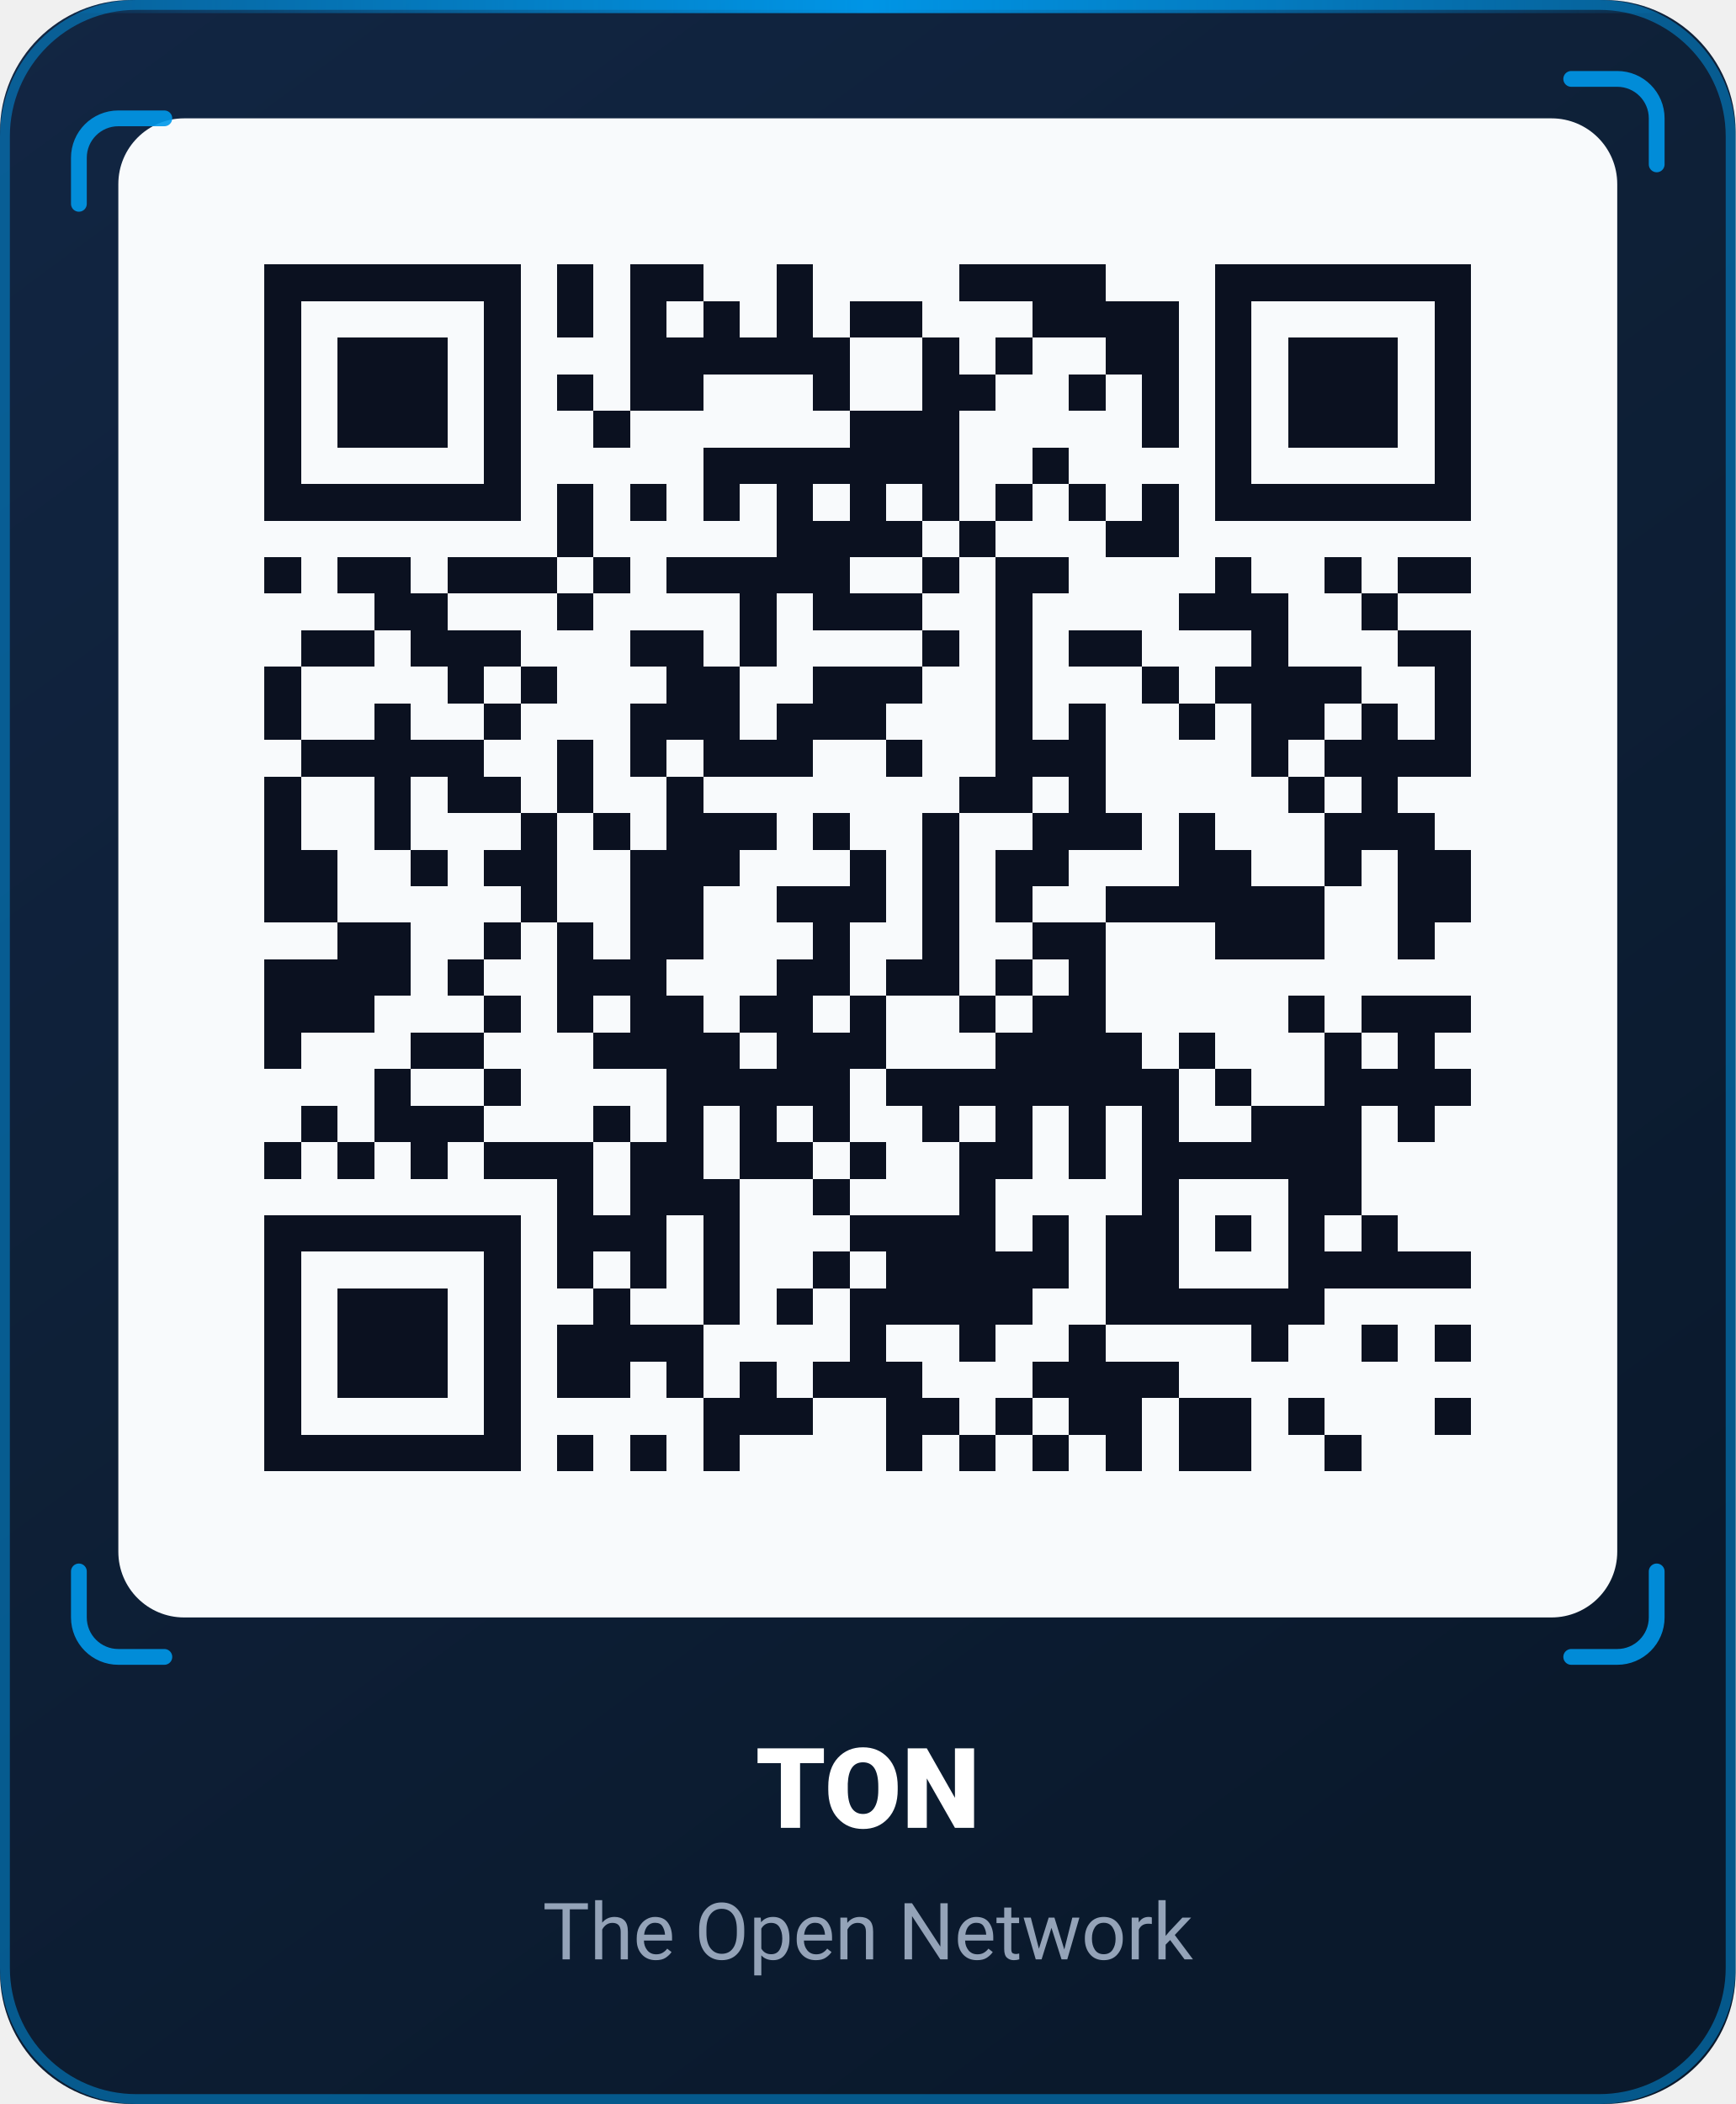
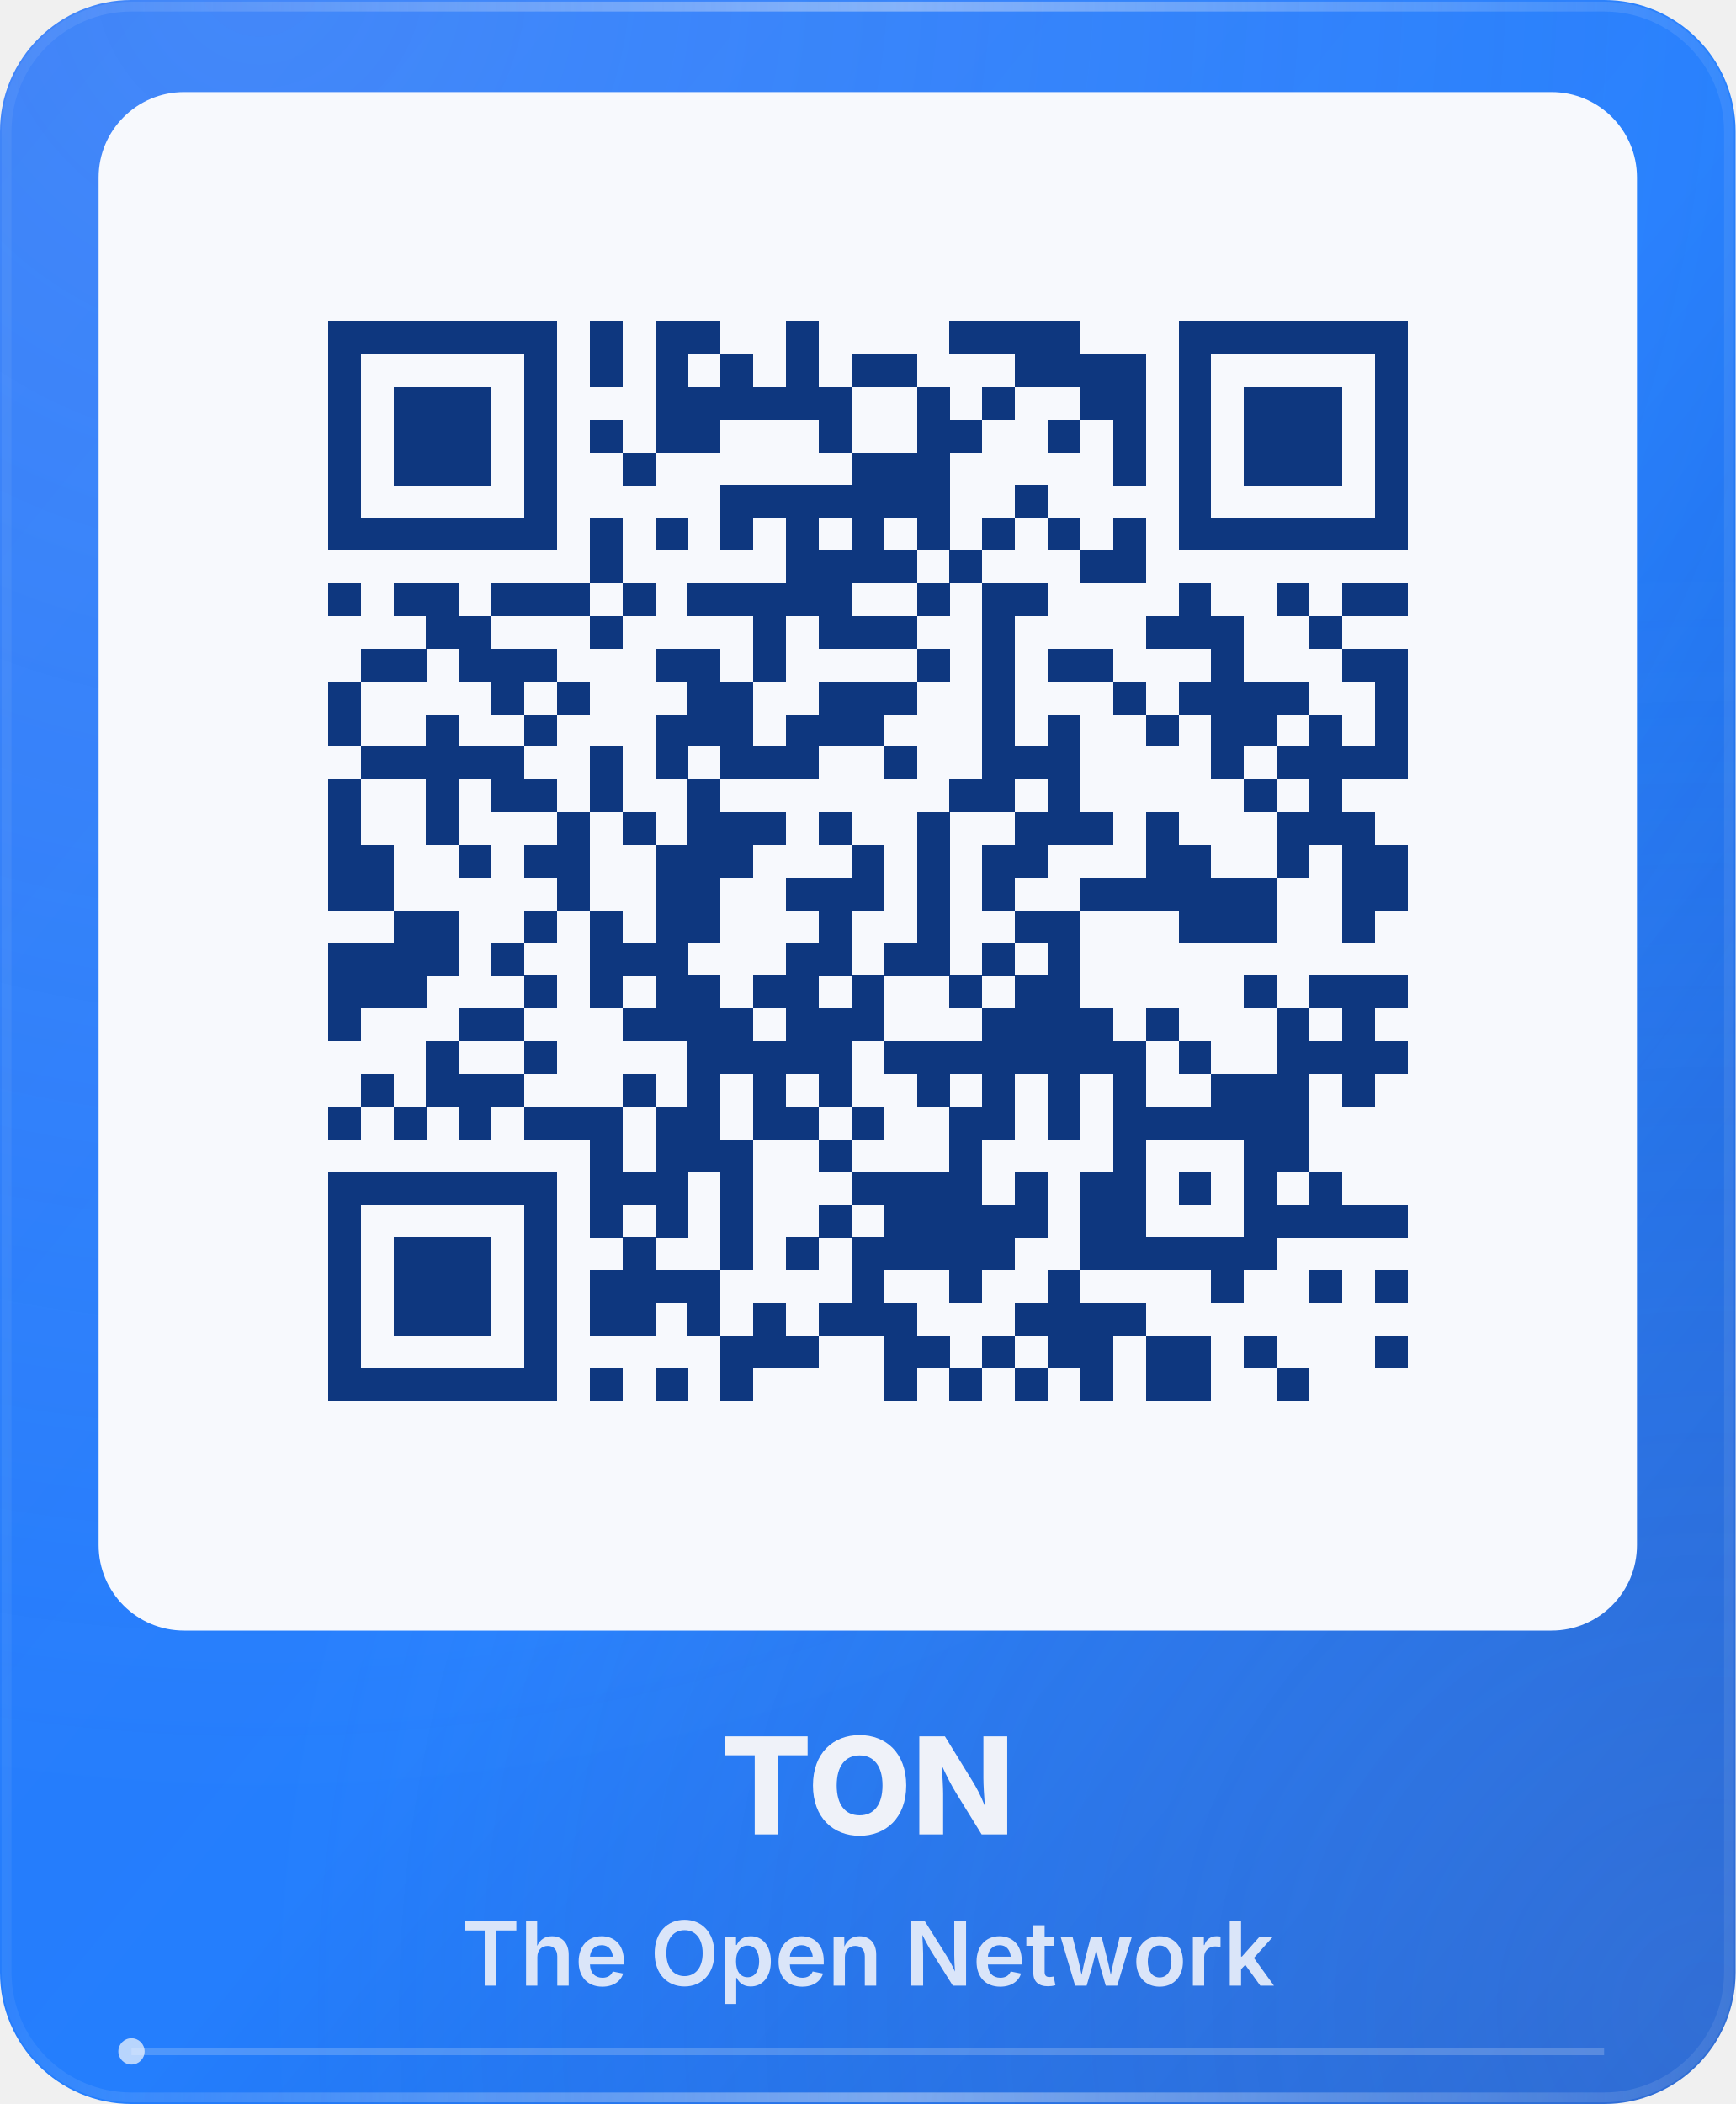
- <svg xmlns="http://www.w3.org/2000/svg" viewBox="0 0 264 320" width="264" height="320" role="img" aria-label="Donate on The Open Network">
+ <svg xmlns="http://www.w3.org/2000/svg" width="264" height="320" viewBox="0 0 264 320" role="img" aria-labelledby="title desc">
  <defs>
-     <linearGradient id="qg" x1="0" y1="0" x2=".6" y2="1">
-       <stop offset="0" stop-color="#131F38" />
-       <stop offset="1" stop-color="#0B1120" />
+     <linearGradient id="blue" x1="0" y1="0" x2="1" y2="1">
+       <stop offset="0" stop-color="#2C78F8" />
+       <stop offset=".53" stop-color="#247EFD" />
+       <stop offset="1" stop-color="#1559CD" />
    </linearGradient>
-     <linearGradient id="qt" x1="0" y1="0" x2="1" y2="0">
-       <stop offset="0" stop-color="#0098EA" stop-opacity="0" />
-       <stop offset=".5" stop-color="#0098EA" stop-opacity=".95" />
-       <stop offset="1" stop-color="#0098EA" stop-opacity="0" />
+     <linearGradient id="stroke" x1="0" y1="0" x2="1" y2="0">
+       <stop stop-color="#EFF2F9" stop-opacity=".06" />
+       <stop offset=".52" stop-color="#EFF2F9" stop-opacity=".42" />
+       <stop offset="1" stop-color="#EFF2F9" stop-opacity=".08" />
    </linearGradient>
-     <clipPath id="qc">
-       <rect width="264" height="320" rx="20" />
+     <radialGradient id="soft">
+       <stop stop-color="#DAE5F9" stop-opacity=".14" />
+       <stop offset="1" stop-color="#DAE5F9" stop-opacity="0" />
+     </radialGradient>
+     <clipPath id="mask">
+       <rect x="0" y="0" width="264" height="320" rx="20" />
    </clipPath>
  </defs>
-   <g clip-path="url(#qc)">
-     <rect width="264" height="320" fill="url(#qg)" />
-     <rect width="264" height="320" fill="#0098EA" fill-opacity=".06" />
-     <rect x="0" y="0" width="264" height="2" fill="url(#qt)" />
-     <rect x="18" y="18" width="228" height="228" rx="10" fill="#F8FAFC" />
-     <g transform="translate(40.244,40.244) scale(5.56098)" fill="#0B1120" shape-rendering="crispEdges">
-       <path d="M0 0h7v1h-7zM8 0h1v1h-1zM10 0h2v1h-2zM14 0h1v1h-1zM19 0h4v1h-4zM26 0h7v1h-7zM0 1h1v1h-1zM6 1h1v1h-1zM8 1h1v1h-1zM10 1h1v1h-1zM12 1h1v1h-1zM14 1h1v1h-1zM16 1h2v1h-2zM21 1h4v1h-4zM26 1h1v1h-1zM32 1h1v1h-1zM0 2h1v1h-1zM2 2h3v1h-3zM6 2h1v1h-1zM10 2h6v1h-6zM18 2h1v1h-1zM20 2h1v1h-1zM23 2h2v1h-2zM26 2h1v1h-1zM28 2h3v1h-3zM32 2h1v1h-1zM0 3h1v1h-1zM2 3h3v1h-3zM6 3h1v1h-1zM8 3h1v1h-1zM10 3h2v1h-2zM15 3h1v1h-1zM18 3h2v1h-2zM22 3h1v1h-1zM24 3h1v1h-1zM26 3h1v1h-1zM28 3h3v1h-3zM32 3h1v1h-1zM0 4h1v1h-1zM2 4h3v1h-3zM6 4h1v1h-1zM9 4h1v1h-1zM16 4h3v1h-3zM24 4h1v1h-1zM26 4h1v1h-1zM28 4h3v1h-3zM32 4h1v1h-1zM0 5h1v1h-1zM6 5h1v1h-1zM12 5h7v1h-7zM21 5h1v1h-1zM26 5h1v1h-1zM32 5h1v1h-1zM0 6h7v1h-7zM8 6h1v1h-1zM10 6h1v1h-1zM12 6h1v1h-1zM14 6h1v1h-1zM16 6h1v1h-1zM18 6h1v1h-1zM20 6h1v1h-1zM22 6h1v1h-1zM24 6h1v1h-1zM26 6h7v1h-7zM8 7h1v1h-1zM14 7h4v1h-4zM19 7h1v1h-1zM23 7h2v1h-2zM0 8h1v1h-1zM2 8h2v1h-2zM5 8h3v1h-3zM9 8h1v1h-1zM11 8h5v1h-5zM18 8h1v1h-1zM20 8h2v1h-2zM26 8h1v1h-1zM29 8h1v1h-1zM31 8h2v1h-2zM3 9h2v1h-2zM8 9h1v1h-1zM13 9h1v1h-1zM15 9h3v1h-3zM20 9h1v1h-1zM25 9h3v1h-3zM30 9h1v1h-1zM1 10h2v1h-2zM4 10h3v1h-3zM10 10h2v1h-2zM13 10h1v1h-1zM18 10h1v1h-1zM20 10h1v1h-1zM22 10h2v1h-2zM27 10h1v1h-1zM31 10h2v1h-2zM0 11h1v1h-1zM5 11h1v1h-1zM7 11h1v1h-1zM11 11h2v1h-2zM15 11h3v1h-3zM20 11h1v1h-1zM24 11h1v1h-1zM26 11h4v1h-4zM32 11h1v1h-1zM0 12h1v1h-1zM3 12h1v1h-1zM6 12h1v1h-1zM10 12h3v1h-3zM14 12h3v1h-3zM20 12h1v1h-1zM22 12h1v1h-1zM25 12h1v1h-1zM27 12h2v1h-2zM30 12h1v1h-1zM32 12h1v1h-1zM1 13h5v1h-5zM8 13h1v1h-1zM10 13h1v1h-1zM12 13h3v1h-3zM17 13h1v1h-1zM20 13h3v1h-3zM27 13h1v1h-1zM29 13h4v1h-4zM0 14h1v1h-1zM3 14h1v1h-1zM5 14h2v1h-2zM8 14h1v1h-1zM11 14h1v1h-1zM19 14h2v1h-2zM22 14h1v1h-1zM28 14h1v1h-1zM30 14h1v1h-1zM0 15h1v1h-1zM3 15h1v1h-1zM7 15h1v1h-1zM9 15h1v1h-1zM11 15h3v1h-3zM15 15h1v1h-1zM18 15h1v1h-1zM21 15h3v1h-3zM25 15h1v1h-1zM29 15h3v1h-3zM0 16h2v1h-2zM4 16h1v1h-1zM6 16h2v1h-2zM10 16h3v1h-3zM16 16h1v1h-1zM18 16h1v1h-1zM20 16h2v1h-2zM25 16h2v1h-2zM29 16h1v1h-1zM31 16h2v1h-2zM0 17h2v1h-2zM7 17h1v1h-1zM10 17h2v1h-2zM14 17h3v1h-3zM18 17h1v1h-1zM20 17h1v1h-1zM23 17h6v1h-6zM31 17h2v1h-2zM2 18h2v1h-2zM6 18h1v1h-1zM8 18h1v1h-1zM10 18h2v1h-2zM15 18h1v1h-1zM18 18h1v1h-1zM21 18h2v1h-2zM26 18h3v1h-3zM31 18h1v1h-1zM0 19h4v1h-4zM5 19h1v1h-1zM8 19h3v1h-3zM14 19h2v1h-2zM17 19h2v1h-2zM20 19h1v1h-1zM22 19h1v1h-1zM0 20h3v1h-3zM6 20h1v1h-1zM8 20h1v1h-1zM10 20h2v1h-2zM13 20h2v1h-2zM16 20h1v1h-1zM19 20h1v1h-1zM21 20h2v1h-2zM28 20h1v1h-1zM30 20h3v1h-3zM0 21h1v1h-1zM4 21h2v1h-2zM9 21h4v1h-4zM14 21h3v1h-3zM20 21h4v1h-4zM25 21h1v1h-1zM29 21h1v1h-1zM31 21h1v1h-1zM3 22h1v1h-1zM6 22h1v1h-1zM11 22h5v1h-5zM17 22h8v1h-8zM26 22h1v1h-1zM29 22h4v1h-4zM1 23h1v1h-1zM3 23h3v1h-3zM9 23h1v1h-1zM11 23h1v1h-1zM13 23h1v1h-1zM15 23h1v1h-1zM18 23h1v1h-1zM20 23h1v1h-1zM22 23h1v1h-1zM24 23h1v1h-1zM27 23h3v1h-3zM31 23h1v1h-1zM0 24h1v1h-1zM2 24h1v1h-1zM4 24h1v1h-1zM6 24h3v1h-3zM10 24h2v1h-2zM13 24h2v1h-2zM16 24h1v1h-1zM19 24h2v1h-2zM22 24h1v1h-1zM24 24h6v1h-6zM8 25h1v1h-1zM10 25h3v1h-3zM15 25h1v1h-1zM19 25h1v1h-1zM24 25h1v1h-1zM28 25h2v1h-2zM0 26h7v1h-7zM8 26h3v1h-3zM12 26h1v1h-1zM16 26h4v1h-4zM21 26h1v1h-1zM23 26h2v1h-2zM26 26h1v1h-1zM28 26h1v1h-1zM30 26h1v1h-1zM0 27h1v1h-1zM6 27h1v1h-1zM8 27h1v1h-1zM10 27h1v1h-1zM12 27h1v1h-1zM15 27h1v1h-1zM17 27h5v1h-5zM23 27h2v1h-2zM28 27h5v1h-5zM0 28h1v1h-1zM2 28h3v1h-3zM6 28h1v1h-1zM9 28h1v1h-1zM12 28h1v1h-1zM14 28h1v1h-1zM16 28h5v1h-5zM23 28h6v1h-6zM0 29h1v1h-1zM2 29h3v1h-3zM6 29h1v1h-1zM8 29h4v1h-4zM16 29h1v1h-1zM19 29h1v1h-1zM22 29h1v1h-1zM27 29h1v1h-1zM30 29h1v1h-1zM32 29h1v1h-1zM0 30h1v1h-1zM2 30h3v1h-3zM6 30h1v1h-1zM8 30h2v1h-2zM11 30h1v1h-1zM13 30h1v1h-1zM15 30h3v1h-3zM21 30h4v1h-4zM0 31h1v1h-1zM6 31h1v1h-1zM12 31h3v1h-3zM17 31h2v1h-2zM20 31h1v1h-1zM22 31h2v1h-2zM25 31h2v1h-2zM28 31h1v1h-1zM32 31h1v1h-1zM0 32h7v1h-7zM8 32h1v1h-1zM10 32h1v1h-1zM12 32h1v1h-1zM17 32h1v1h-1zM19 32h1v1h-1zM21 32h1v1h-1zM23 32h1v1h-1zM25 32h2v1h-2zM29 32h1v1h-1z" />
-     </g>
-     <g fill="none" stroke="#0098EA" stroke-width="2.4" stroke-linecap="round" opacity=".9">
-       <path d="M12 31 v-7 a6 6 0 0 1 6 -6 h7" />
-       <path d="M239 12 h7 a6 6 0 0 1 6 6 v7" />
-       <path d="M12 239 v7 a6 6 0 0 0 6 6 h7" />
-       <path d="M239 252 h7 a6 6 0 0 0 6 -6 v-7" />
-     </g>
-     <text x="132" y="278" text-anchor="middle" font-family="-apple-system,BlinkMacSystemFont,'Segoe UI',Roboto,'Helvetica Neue',Arial,'DejaVu Sans',sans-serif" font-size="17" font-weight="800" fill="#FFFFFF">TON</text>
-     <text x="132" y="298" text-anchor="middle" font-family="-apple-system,BlinkMacSystemFont,'Segoe UI',Roboto,'Helvetica Neue',Arial,'DejaVu Sans',sans-serif" font-size="12" fill="#94A3B8">The Open Network</text>
+   <g clip-path="url(#mask)">
+     <rect x="0" y="0" width="264" height="320" fill="url(#blue)" />
+     <circle cx="42" cy="0" r="272" fill="url(#soft)" />
+     <circle cx="258" cy="304" r="217" fill="url(#soft)" />
+     <rect x="1" y="1" width="262" height="318" rx="19" fill="none" stroke="url(#stroke)" stroke-width="1.5" />
+     <rect x="15" y="14" width="234" height="234" rx="13" fill="#F7F9FD" />
+     <path d="M49.902,48.902h4.988v4.988h-4.988ZM54.878,48.902h4.988v4.988h-4.988ZM59.854,48.902h4.988v4.988h-4.988ZM64.829,48.902h4.988v4.988h-4.988ZM69.805,48.902h4.988v4.988h-4.988ZM74.781,48.902h4.988v4.988h-4.988ZM79.756,48.902h4.988v4.988h-4.988ZM89.707,48.902h4.988v4.988h-4.988ZM99.659,48.902h4.988v4.988h-4.988ZM104.634,48.902h4.988v4.988h-4.988ZM119.561,48.902h4.988v4.988h-4.988ZM144.439,48.902h4.988v4.988h-4.988ZM149.415,48.902h4.988v4.988h-4.988ZM154.39,48.902h4.988v4.988h-4.988ZM159.366,48.902h4.988v4.988h-4.988ZM179.268,48.902h4.988v4.988h-4.988ZM184.244,48.902h4.988v4.988h-4.988ZM189.22,48.902h4.988v4.988h-4.988ZM194.195,48.902h4.988v4.988h-4.988ZM199.171,48.902h4.988v4.988h-4.988ZM204.146,48.902h4.988v4.988h-4.988ZM209.122,48.902h4.988v4.988h-4.988ZM49.902,53.878h4.988v4.988h-4.988ZM79.756,53.878h4.988v4.988h-4.988ZM89.707,53.878h4.988v4.988h-4.988ZM99.659,53.878h4.988v4.988h-4.988ZM109.61,53.878h4.988v4.988h-4.988ZM119.561,53.878h4.988v4.988h-4.988ZM129.512,53.878h4.988v4.988h-4.988ZM134.488,53.878h4.988v4.988h-4.988ZM154.39,53.878h4.988v4.988h-4.988ZM159.366,53.878h4.988v4.988h-4.988ZM164.341,53.878h4.988v4.988h-4.988ZM169.317,53.878h4.988v4.988h-4.988ZM179.268,53.878h4.988v4.988h-4.988ZM209.122,53.878h4.988v4.988h-4.988ZM49.902,58.854h4.988v4.988h-4.988ZM59.854,58.854h4.988v4.988h-4.988ZM64.829,58.854h4.988v4.988h-4.988ZM69.805,58.854h4.988v4.988h-4.988ZM79.756,58.854h4.988v4.988h-4.988ZM99.659,58.854h4.988v4.988h-4.988ZM104.634,58.854h4.988v4.988h-4.988ZM109.61,58.854h4.988v4.988h-4.988ZM114.585,58.854h4.988v4.988h-4.988ZM119.561,58.854h4.988v4.988h-4.988ZM124.537,58.854h4.988v4.988h-4.988ZM139.463,58.854h4.988v4.988h-4.988ZM149.415,58.854h4.988v4.988h-4.988ZM164.341,58.854h4.988v4.988h-4.988ZM169.317,58.854h4.988v4.988h-4.988ZM179.268,58.854h4.988v4.988h-4.988ZM189.22,58.854h4.988v4.988h-4.988ZM194.195,58.854h4.988v4.988h-4.988ZM199.171,58.854h4.988v4.988h-4.988ZM209.122,58.854h4.988v4.988h-4.988ZM49.902,63.829h4.988v4.988h-4.988ZM59.854,63.829h4.988v4.988h-4.988ZM64.829,63.829h4.988v4.988h-4.988ZM69.805,63.829h4.988v4.988h-4.988ZM79.756,63.829h4.988v4.988h-4.988ZM89.707,63.829h4.988v4.988h-4.988ZM99.659,63.829h4.988v4.988h-4.988ZM104.634,63.829h4.988v4.988h-4.988ZM124.537,63.829h4.988v4.988h-4.988ZM139.463,63.829h4.988v4.988h-4.988ZM144.439,63.829h4.988v4.988h-4.988ZM159.366,63.829h4.988v4.988h-4.988ZM169.317,63.829h4.988v4.988h-4.988ZM179.268,63.829h4.988v4.988h-4.988ZM189.22,63.829h4.988v4.988h-4.988ZM194.195,63.829h4.988v4.988h-4.988ZM199.171,63.829h4.988v4.988h-4.988ZM209.122,63.829h4.988v4.988h-4.988ZM49.902,68.805h4.988v4.988h-4.988ZM59.854,68.805h4.988v4.988h-4.988ZM64.829,68.805h4.988v4.988h-4.988ZM69.805,68.805h4.988v4.988h-4.988ZM79.756,68.805h4.988v4.988h-4.988ZM94.683,68.805h4.988v4.988h-4.988ZM129.512,68.805h4.988v4.988h-4.988ZM134.488,68.805h4.988v4.988h-4.988ZM139.463,68.805h4.988v4.988h-4.988ZM169.317,68.805h4.988v4.988h-4.988ZM179.268,68.805h4.988v4.988h-4.988ZM189.22,68.805h4.988v4.988h-4.988ZM194.195,68.805h4.988v4.988h-4.988ZM199.171,68.805h4.988v4.988h-4.988ZM209.122,68.805h4.988v4.988h-4.988ZM49.902,73.781h4.988v4.988h-4.988ZM79.756,73.781h4.988v4.988h-4.988ZM109.61,73.781h4.988v4.988h-4.988ZM114.585,73.781h4.988v4.988h-4.988ZM119.561,73.781h4.988v4.988h-4.988ZM124.537,73.781h4.988v4.988h-4.988ZM129.512,73.781h4.988v4.988h-4.988ZM134.488,73.781h4.988v4.988h-4.988ZM139.463,73.781h4.988v4.988h-4.988ZM154.39,73.781h4.988v4.988h-4.988ZM179.268,73.781h4.988v4.988h-4.988ZM209.122,73.781h4.988v4.988h-4.988ZM49.902,78.756h4.988v4.988h-4.988ZM54.878,78.756h4.988v4.988h-4.988ZM59.854,78.756h4.988v4.988h-4.988ZM64.829,78.756h4.988v4.988h-4.988ZM69.805,78.756h4.988v4.988h-4.988ZM74.781,78.756h4.988v4.988h-4.988ZM79.756,78.756h4.988v4.988h-4.988ZM89.707,78.756h4.988v4.988h-4.988ZM99.659,78.756h4.988v4.988h-4.988ZM109.61,78.756h4.988v4.988h-4.988ZM119.561,78.756h4.988v4.988h-4.988ZM129.512,78.756h4.988v4.988h-4.988ZM139.463,78.756h4.988v4.988h-4.988ZM149.415,78.756h4.988v4.988h-4.988ZM159.366,78.756h4.988v4.988h-4.988ZM169.317,78.756h4.988v4.988h-4.988ZM179.268,78.756h4.988v4.988h-4.988ZM184.244,78.756h4.988v4.988h-4.988ZM189.22,78.756h4.988v4.988h-4.988ZM194.195,78.756h4.988v4.988h-4.988ZM199.171,78.756h4.988v4.988h-4.988ZM204.146,78.756h4.988v4.988h-4.988ZM209.122,78.756h4.988v4.988h-4.988ZM89.707,83.732h4.988v4.988h-4.988ZM119.561,83.732h4.988v4.988h-4.988ZM124.537,83.732h4.988v4.988h-4.988ZM129.512,83.732h4.988v4.988h-4.988ZM134.488,83.732h4.988v4.988h-4.988ZM144.439,83.732h4.988v4.988h-4.988ZM164.341,83.732h4.988v4.988h-4.988ZM169.317,83.732h4.988v4.988h-4.988ZM49.902,88.707h4.988v4.988h-4.988ZM59.854,88.707h4.988v4.988h-4.988ZM64.829,88.707h4.988v4.988h-4.988ZM74.781,88.707h4.988v4.988h-4.988ZM79.756,88.707h4.988v4.988h-4.988ZM84.732,88.707h4.988v4.988h-4.988ZM94.683,88.707h4.988v4.988h-4.988ZM104.634,88.707h4.988v4.988h-4.988ZM109.61,88.707h4.988v4.988h-4.988ZM114.585,88.707h4.988v4.988h-4.988ZM119.561,88.707h4.988v4.988h-4.988ZM124.537,88.707h4.988v4.988h-4.988ZM139.463,88.707h4.988v4.988h-4.988ZM149.415,88.707h4.988v4.988h-4.988ZM154.39,88.707h4.988v4.988h-4.988ZM179.268,88.707h4.988v4.988h-4.988ZM194.195,88.707h4.988v4.988h-4.988ZM204.146,88.707h4.988v4.988h-4.988ZM209.122,88.707h4.988v4.988h-4.988ZM64.829,93.683h4.988v4.988h-4.988ZM69.805,93.683h4.988v4.988h-4.988ZM89.707,93.683h4.988v4.988h-4.988ZM114.585,93.683h4.988v4.988h-4.988ZM124.537,93.683h4.988v4.988h-4.988ZM129.512,93.683h4.988v4.988h-4.988ZM134.488,93.683h4.988v4.988h-4.988ZM149.415,93.683h4.988v4.988h-4.988ZM174.293,93.683h4.988v4.988h-4.988ZM179.268,93.683h4.988v4.988h-4.988ZM184.244,93.683h4.988v4.988h-4.988ZM199.171,93.683h4.988v4.988h-4.988ZM54.878,98.659h4.988v4.988h-4.988ZM59.854,98.659h4.988v4.988h-4.988ZM69.805,98.659h4.988v4.988h-4.988ZM74.781,98.659h4.988v4.988h-4.988ZM79.756,98.659h4.988v4.988h-4.988ZM99.659,98.659h4.988v4.988h-4.988ZM104.634,98.659h4.988v4.988h-4.988ZM114.585,98.659h4.988v4.988h-4.988ZM139.463,98.659h4.988v4.988h-4.988ZM149.415,98.659h4.988v4.988h-4.988ZM159.366,98.659h4.988v4.988h-4.988ZM164.341,98.659h4.988v4.988h-4.988ZM184.244,98.659h4.988v4.988h-4.988ZM204.146,98.659h4.988v4.988h-4.988ZM209.122,98.659h4.988v4.988h-4.988ZM49.902,103.634h4.988v4.988h-4.988ZM74.781,103.634h4.988v4.988h-4.988ZM84.732,103.634h4.988v4.988h-4.988ZM104.634,103.634h4.988v4.988h-4.988ZM109.61,103.634h4.988v4.988h-4.988ZM124.537,103.634h4.988v4.988h-4.988ZM129.512,103.634h4.988v4.988h-4.988ZM134.488,103.634h4.988v4.988h-4.988ZM149.415,103.634h4.988v4.988h-4.988ZM169.317,103.634h4.988v4.988h-4.988ZM179.268,103.634h4.988v4.988h-4.988ZM184.244,103.634h4.988v4.988h-4.988ZM189.22,103.634h4.988v4.988h-4.988ZM194.195,103.634h4.988v4.988h-4.988ZM209.122,103.634h4.988v4.988h-4.988ZM49.902,108.61h4.988v4.988h-4.988ZM64.829,108.61h4.988v4.988h-4.988ZM79.756,108.61h4.988v4.988h-4.988ZM99.659,108.61h4.988v4.988h-4.988ZM104.634,108.61h4.988v4.988h-4.988ZM109.61,108.61h4.988v4.988h-4.988ZM119.561,108.61h4.988v4.988h-4.988ZM124.537,108.61h4.988v4.988h-4.988ZM129.512,108.61h4.988v4.988h-4.988ZM149.415,108.61h4.988v4.988h-4.988ZM159.366,108.61h4.988v4.988h-4.988ZM174.293,108.61h4.988v4.988h-4.988ZM184.244,108.61h4.988v4.988h-4.988ZM189.22,108.61h4.988v4.988h-4.988ZM199.171,108.61h4.988v4.988h-4.988ZM209.122,108.61h4.988v4.988h-4.988ZM54.878,113.585h4.988v4.988h-4.988ZM59.854,113.585h4.988v4.988h-4.988ZM64.829,113.585h4.988v4.988h-4.988ZM69.805,113.585h4.988v4.988h-4.988ZM74.781,113.585h4.988v4.988h-4.988ZM89.707,113.585h4.988v4.988h-4.988ZM99.659,113.585h4.988v4.988h-4.988ZM109.61,113.585h4.988v4.988h-4.988ZM114.585,113.585h4.988v4.988h-4.988ZM119.561,113.585h4.988v4.988h-4.988ZM134.488,113.585h4.988v4.988h-4.988ZM149.415,113.585h4.988v4.988h-4.988ZM154.39,113.585h4.988v4.988h-4.988ZM159.366,113.585h4.988v4.988h-4.988ZM184.244,113.585h4.988v4.988h-4.988ZM194.195,113.585h4.988v4.988h-4.988ZM199.171,113.585h4.988v4.988h-4.988ZM204.146,113.585h4.988v4.988h-4.988ZM209.122,113.585h4.988v4.988h-4.988ZM49.902,118.561h4.988v4.988h-4.988ZM64.829,118.561h4.988v4.988h-4.988ZM74.781,118.561h4.988v4.988h-4.988ZM79.756,118.561h4.988v4.988h-4.988ZM89.707,118.561h4.988v4.988h-4.988ZM104.634,118.561h4.988v4.988h-4.988ZM144.439,118.561h4.988v4.988h-4.988ZM149.415,118.561h4.988v4.988h-4.988ZM159.366,118.561h4.988v4.988h-4.988ZM189.22,118.561h4.988v4.988h-4.988ZM199.171,118.561h4.988v4.988h-4.988ZM49.902,123.537h4.988v4.988h-4.988ZM64.829,123.537h4.988v4.988h-4.988ZM84.732,123.537h4.988v4.988h-4.988ZM94.683,123.537h4.988v4.988h-4.988ZM104.634,123.537h4.988v4.988h-4.988ZM109.61,123.537h4.988v4.988h-4.988ZM114.585,123.537h4.988v4.988h-4.988ZM124.537,123.537h4.988v4.988h-4.988ZM139.463,123.537h4.988v4.988h-4.988ZM154.39,123.537h4.988v4.988h-4.988ZM159.366,123.537h4.988v4.988h-4.988ZM164.341,123.537h4.988v4.988h-4.988ZM174.293,123.537h4.988v4.988h-4.988ZM194.195,123.537h4.988v4.988h-4.988ZM199.171,123.537h4.988v4.988h-4.988ZM204.146,123.537h4.988v4.988h-4.988ZM49.902,128.512h4.988v4.988h-4.988ZM54.878,128.512h4.988v4.988h-4.988ZM69.805,128.512h4.988v4.988h-4.988ZM79.756,128.512h4.988v4.988h-4.988ZM84.732,128.512h4.988v4.988h-4.988ZM99.659,128.512h4.988v4.988h-4.988ZM104.634,128.512h4.988v4.988h-4.988ZM109.61,128.512h4.988v4.988h-4.988ZM129.512,128.512h4.988v4.988h-4.988ZM139.463,128.512h4.988v4.988h-4.988ZM149.415,128.512h4.988v4.988h-4.988ZM154.39,128.512h4.988v4.988h-4.988ZM174.293,128.512h4.988v4.988h-4.988ZM179.268,128.512h4.988v4.988h-4.988ZM194.195,128.512h4.988v4.988h-4.988ZM204.146,128.512h4.988v4.988h-4.988ZM209.122,128.512h4.988v4.988h-4.988ZM49.902,133.488h4.988v4.988h-4.988ZM54.878,133.488h4.988v4.988h-4.988ZM84.732,133.488h4.988v4.988h-4.988ZM99.659,133.488h4.988v4.988h-4.988ZM104.634,133.488h4.988v4.988h-4.988ZM119.561,133.488h4.988v4.988h-4.988ZM124.537,133.488h4.988v4.988h-4.988ZM129.512,133.488h4.988v4.988h-4.988ZM139.463,133.488h4.988v4.988h-4.988ZM149.415,133.488h4.988v4.988h-4.988ZM164.341,133.488h4.988v4.988h-4.988ZM169.317,133.488h4.988v4.988h-4.988ZM174.293,133.488h4.988v4.988h-4.988ZM179.268,133.488h4.988v4.988h-4.988ZM184.244,133.488h4.988v4.988h-4.988ZM189.22,133.488h4.988v4.988h-4.988ZM204.146,133.488h4.988v4.988h-4.988ZM209.122,133.488h4.988v4.988h-4.988ZM59.854,138.463h4.988v4.988h-4.988ZM64.829,138.463h4.988v4.988h-4.988ZM79.756,138.463h4.988v4.988h-4.988ZM89.707,138.463h4.988v4.988h-4.988ZM99.659,138.463h4.988v4.988h-4.988ZM104.634,138.463h4.988v4.988h-4.988ZM124.537,138.463h4.988v4.988h-4.988ZM139.463,138.463h4.988v4.988h-4.988ZM154.39,138.463h4.988v4.988h-4.988ZM159.366,138.463h4.988v4.988h-4.988ZM179.268,138.463h4.988v4.988h-4.988ZM184.244,138.463h4.988v4.988h-4.988ZM189.22,138.463h4.988v4.988h-4.988ZM204.146,138.463h4.988v4.988h-4.988ZM49.902,143.439h4.988v4.988h-4.988ZM54.878,143.439h4.988v4.988h-4.988ZM59.854,143.439h4.988v4.988h-4.988ZM64.829,143.439h4.988v4.988h-4.988ZM74.781,143.439h4.988v4.988h-4.988ZM89.707,143.439h4.988v4.988h-4.988ZM94.683,143.439h4.988v4.988h-4.988ZM99.659,143.439h4.988v4.988h-4.988ZM119.561,143.439h4.988v4.988h-4.988ZM124.537,143.439h4.988v4.988h-4.988ZM134.488,143.439h4.988v4.988h-4.988ZM139.463,143.439h4.988v4.988h-4.988ZM149.415,143.439h4.988v4.988h-4.988ZM159.366,143.439h4.988v4.988h-4.988ZM49.902,148.415h4.988v4.988h-4.988ZM54.878,148.415h4.988v4.988h-4.988ZM59.854,148.415h4.988v4.988h-4.988ZM79.756,148.415h4.988v4.988h-4.988ZM89.707,148.415h4.988v4.988h-4.988ZM99.659,148.415h4.988v4.988h-4.988ZM104.634,148.415h4.988v4.988h-4.988ZM114.585,148.415h4.988v4.988h-4.988ZM119.561,148.415h4.988v4.988h-4.988ZM129.512,148.415h4.988v4.988h-4.988ZM144.439,148.415h4.988v4.988h-4.988ZM154.39,148.415h4.988v4.988h-4.988ZM159.366,148.415h4.988v4.988h-4.988ZM189.22,148.415h4.988v4.988h-4.988ZM199.171,148.415h4.988v4.988h-4.988ZM204.146,148.415h4.988v4.988h-4.988ZM209.122,148.415h4.988v4.988h-4.988ZM49.902,153.39h4.988v4.988h-4.988ZM69.805,153.39h4.988v4.988h-4.988ZM74.781,153.39h4.988v4.988h-4.988ZM94.683,153.39h4.988v4.988h-4.988ZM99.659,153.39h4.988v4.988h-4.988ZM104.634,153.39h4.988v4.988h-4.988ZM109.61,153.39h4.988v4.988h-4.988ZM119.561,153.39h4.988v4.988h-4.988ZM124.537,153.39h4.988v4.988h-4.988ZM129.512,153.39h4.988v4.988h-4.988ZM149.415,153.39h4.988v4.988h-4.988ZM154.39,153.39h4.988v4.988h-4.988ZM159.366,153.39h4.988v4.988h-4.988ZM164.341,153.39h4.988v4.988h-4.988ZM174.293,153.39h4.988v4.988h-4.988ZM194.195,153.39h4.988v4.988h-4.988ZM204.146,153.39h4.988v4.988h-4.988ZM64.829,158.366h4.988v4.988h-4.988ZM79.756,158.366h4.988v4.988h-4.988ZM104.634,158.366h4.988v4.988h-4.988ZM109.61,158.366h4.988v4.988h-4.988ZM114.585,158.366h4.988v4.988h-4.988ZM119.561,158.366h4.988v4.988h-4.988ZM124.537,158.366h4.988v4.988h-4.988ZM134.488,158.366h4.988v4.988h-4.988ZM139.463,158.366h4.988v4.988h-4.988ZM144.439,158.366h4.988v4.988h-4.988ZM149.415,158.366h4.988v4.988h-4.988ZM154.39,158.366h4.988v4.988h-4.988ZM159.366,158.366h4.988v4.988h-4.988ZM164.341,158.366h4.988v4.988h-4.988ZM169.317,158.366h4.988v4.988h-4.988ZM179.268,158.366h4.988v4.988h-4.988ZM194.195,158.366h4.988v4.988h-4.988ZM199.171,158.366h4.988v4.988h-4.988ZM204.146,158.366h4.988v4.988h-4.988ZM209.122,158.366h4.988v4.988h-4.988ZM54.878,163.341h4.988v4.988h-4.988ZM64.829,163.341h4.988v4.988h-4.988ZM69.805,163.341h4.988v4.988h-4.988ZM74.781,163.341h4.988v4.988h-4.988ZM94.683,163.341h4.988v4.988h-4.988ZM104.634,163.341h4.988v4.988h-4.988ZM114.585,163.341h4.988v4.988h-4.988ZM124.537,163.341h4.988v4.988h-4.988ZM139.463,163.341h4.988v4.988h-4.988ZM149.415,163.341h4.988v4.988h-4.988ZM159.366,163.341h4.988v4.988h-4.988ZM169.317,163.341h4.988v4.988h-4.988ZM184.244,163.341h4.988v4.988h-4.988ZM189.22,163.341h4.988v4.988h-4.988ZM194.195,163.341h4.988v4.988h-4.988ZM204.146,163.341h4.988v4.988h-4.988ZM49.902,168.317h4.988v4.988h-4.988ZM59.854,168.317h4.988v4.988h-4.988ZM69.805,168.317h4.988v4.988h-4.988ZM79.756,168.317h4.988v4.988h-4.988ZM84.732,168.317h4.988v4.988h-4.988ZM89.707,168.317h4.988v4.988h-4.988ZM99.659,168.317h4.988v4.988h-4.988ZM104.634,168.317h4.988v4.988h-4.988ZM114.585,168.317h4.988v4.988h-4.988ZM119.561,168.317h4.988v4.988h-4.988ZM129.512,168.317h4.988v4.988h-4.988ZM144.439,168.317h4.988v4.988h-4.988ZM149.415,168.317h4.988v4.988h-4.988ZM159.366,168.317h4.988v4.988h-4.988ZM169.317,168.317h4.988v4.988h-4.988ZM174.293,168.317h4.988v4.988h-4.988ZM179.268,168.317h4.988v4.988h-4.988ZM184.244,168.317h4.988v4.988h-4.988ZM189.22,168.317h4.988v4.988h-4.988ZM194.195,168.317h4.988v4.988h-4.988ZM89.707,173.293h4.988v4.988h-4.988ZM99.659,173.293h4.988v4.988h-4.988ZM104.634,173.293h4.988v4.988h-4.988ZM109.61,173.293h4.988v4.988h-4.988ZM124.537,173.293h4.988v4.988h-4.988ZM144.439,173.293h4.988v4.988h-4.988ZM169.317,173.293h4.988v4.988h-4.988ZM189.22,173.293h4.988v4.988h-4.988ZM194.195,173.293h4.988v4.988h-4.988ZM49.902,178.268h4.988v4.988h-4.988ZM54.878,178.268h4.988v4.988h-4.988ZM59.854,178.268h4.988v4.988h-4.988ZM64.829,178.268h4.988v4.988h-4.988ZM69.805,178.268h4.988v4.988h-4.988ZM74.781,178.268h4.988v4.988h-4.988ZM79.756,178.268h4.988v4.988h-4.988ZM89.707,178.268h4.988v4.988h-4.988ZM94.683,178.268h4.988v4.988h-4.988ZM99.659,178.268h4.988v4.988h-4.988ZM109.61,178.268h4.988v4.988h-4.988ZM129.512,178.268h4.988v4.988h-4.988ZM134.488,178.268h4.988v4.988h-4.988ZM139.463,178.268h4.988v4.988h-4.988ZM144.439,178.268h4.988v4.988h-4.988ZM154.39,178.268h4.988v4.988h-4.988ZM164.341,178.268h4.988v4.988h-4.988ZM169.317,178.268h4.988v4.988h-4.988ZM179.268,178.268h4.988v4.988h-4.988ZM189.22,178.268h4.988v4.988h-4.988ZM199.171,178.268h4.988v4.988h-4.988ZM49.902,183.244h4.988v4.988h-4.988ZM79.756,183.244h4.988v4.988h-4.988ZM89.707,183.244h4.988v4.988h-4.988ZM99.659,183.244h4.988v4.988h-4.988ZM109.61,183.244h4.988v4.988h-4.988ZM124.537,183.244h4.988v4.988h-4.988ZM134.488,183.244h4.988v4.988h-4.988ZM139.463,183.244h4.988v4.988h-4.988ZM144.439,183.244h4.988v4.988h-4.988ZM149.415,183.244h4.988v4.988h-4.988ZM154.39,183.244h4.988v4.988h-4.988ZM164.341,183.244h4.988v4.988h-4.988ZM169.317,183.244h4.988v4.988h-4.988ZM189.22,183.244h4.988v4.988h-4.988ZM194.195,183.244h4.988v4.988h-4.988ZM199.171,183.244h4.988v4.988h-4.988ZM204.146,183.244h4.988v4.988h-4.988ZM209.122,183.244h4.988v4.988h-4.988ZM49.902,188.22h4.988v4.988h-4.988ZM59.854,188.22h4.988v4.988h-4.988ZM64.829,188.22h4.988v4.988h-4.988ZM69.805,188.22h4.988v4.988h-4.988ZM79.756,188.22h4.988v4.988h-4.988ZM94.683,188.22h4.988v4.988h-4.988ZM109.61,188.22h4.988v4.988h-4.988ZM119.561,188.22h4.988v4.988h-4.988ZM129.512,188.22h4.988v4.988h-4.988ZM134.488,188.22h4.988v4.988h-4.988ZM139.463,188.22h4.988v4.988h-4.988ZM144.439,188.22h4.988v4.988h-4.988ZM149.415,188.22h4.988v4.988h-4.988ZM164.341,188.22h4.988v4.988h-4.988ZM169.317,188.22h4.988v4.988h-4.988ZM174.293,188.22h4.988v4.988h-4.988ZM179.268,188.22h4.988v4.988h-4.988ZM184.244,188.22h4.988v4.988h-4.988ZM189.22,188.22h4.988v4.988h-4.988ZM49.902,193.195h4.988v4.988h-4.988ZM59.854,193.195h4.988v4.988h-4.988ZM64.829,193.195h4.988v4.988h-4.988ZM69.805,193.195h4.988v4.988h-4.988ZM79.756,193.195h4.988v4.988h-4.988ZM89.707,193.195h4.988v4.988h-4.988ZM94.683,193.195h4.988v4.988h-4.988ZM99.659,193.195h4.988v4.988h-4.988ZM104.634,193.195h4.988v4.988h-4.988ZM129.512,193.195h4.988v4.988h-4.988ZM144.439,193.195h4.988v4.988h-4.988ZM159.366,193.195h4.988v4.988h-4.988ZM184.244,193.195h4.988v4.988h-4.988ZM199.171,193.195h4.988v4.988h-4.988ZM209.122,193.195h4.988v4.988h-4.988ZM49.902,198.171h4.988v4.988h-4.988ZM59.854,198.171h4.988v4.988h-4.988ZM64.829,198.171h4.988v4.988h-4.988ZM69.805,198.171h4.988v4.988h-4.988ZM79.756,198.171h4.988v4.988h-4.988ZM89.707,198.171h4.988v4.988h-4.988ZM94.683,198.171h4.988v4.988h-4.988ZM104.634,198.171h4.988v4.988h-4.988ZM114.585,198.171h4.988v4.988h-4.988ZM124.537,198.171h4.988v4.988h-4.988ZM129.512,198.171h4.988v4.988h-4.988ZM134.488,198.171h4.988v4.988h-4.988ZM154.39,198.171h4.988v4.988h-4.988ZM159.366,198.171h4.988v4.988h-4.988ZM164.341,198.171h4.988v4.988h-4.988ZM169.317,198.171h4.988v4.988h-4.988ZM49.902,203.146h4.988v4.988h-4.988ZM79.756,203.146h4.988v4.988h-4.988ZM109.61,203.146h4.988v4.988h-4.988ZM114.585,203.146h4.988v4.988h-4.988ZM119.561,203.146h4.988v4.988h-4.988ZM134.488,203.146h4.988v4.988h-4.988ZM139.463,203.146h4.988v4.988h-4.988ZM149.415,203.146h4.988v4.988h-4.988ZM159.366,203.146h4.988v4.988h-4.988ZM164.341,203.146h4.988v4.988h-4.988ZM174.293,203.146h4.988v4.988h-4.988ZM179.268,203.146h4.988v4.988h-4.988ZM189.22,203.146h4.988v4.988h-4.988ZM209.122,203.146h4.988v4.988h-4.988ZM49.902,208.122h4.988v4.988h-4.988ZM54.878,208.122h4.988v4.988h-4.988ZM59.854,208.122h4.988v4.988h-4.988ZM64.829,208.122h4.988v4.988h-4.988ZM69.805,208.122h4.988v4.988h-4.988ZM74.781,208.122h4.988v4.988h-4.988ZM79.756,208.122h4.988v4.988h-4.988ZM89.707,208.122h4.988v4.988h-4.988ZM99.659,208.122h4.988v4.988h-4.988ZM109.61,208.122h4.988v4.988h-4.988ZM134.488,208.122h4.988v4.988h-4.988ZM144.439,208.122h4.988v4.988h-4.988ZM154.39,208.122h4.988v4.988h-4.988ZM164.341,208.122h4.988v4.988h-4.988ZM174.293,208.122h4.988v4.988h-4.988ZM179.268,208.122h4.988v4.988h-4.988ZM194.195,208.122h4.988v4.988h-4.988Z" fill="#0E377F" shape-rendering="crispEdges" />
+     <text x="132" y="279" font-family="'Segoe UI',Inter,Arial,'DejaVu Sans',sans-serif" font-size="20.5" font-weight="790" fill="#EFF2F9" text-anchor="middle">TON</text>
+     <text x="132" y="302" font-family="'Segoe UI',Inter,Arial,'DejaVu Sans',sans-serif" font-size="13.6" font-weight="555" fill="#DAE5F9" text-anchor="middle">The Open Network</text>
+     <path d="M20 312H244" stroke="#DAE5F9" stroke-opacity=".24" stroke-width="1.15" />
+     <circle cx="20" cy="312" r="2" fill="#F7F9FD" opacity=".7">
+       <animate attributeName="cx" values="20;244" dur="7.2s" begin="0s" repeatCount="indefinite" />
+       <animate attributeName="opacity" values="0;1;0" dur="7.2s" begin="0s" repeatCount="indefinite" />
+     </circle>
  </g>
-   <rect x=".75" y=".75" width="262.5" height="318.5" rx="20" fill="none" stroke="#0098EA" stroke-opacity=".5" stroke-width="1.5" />
</svg>
